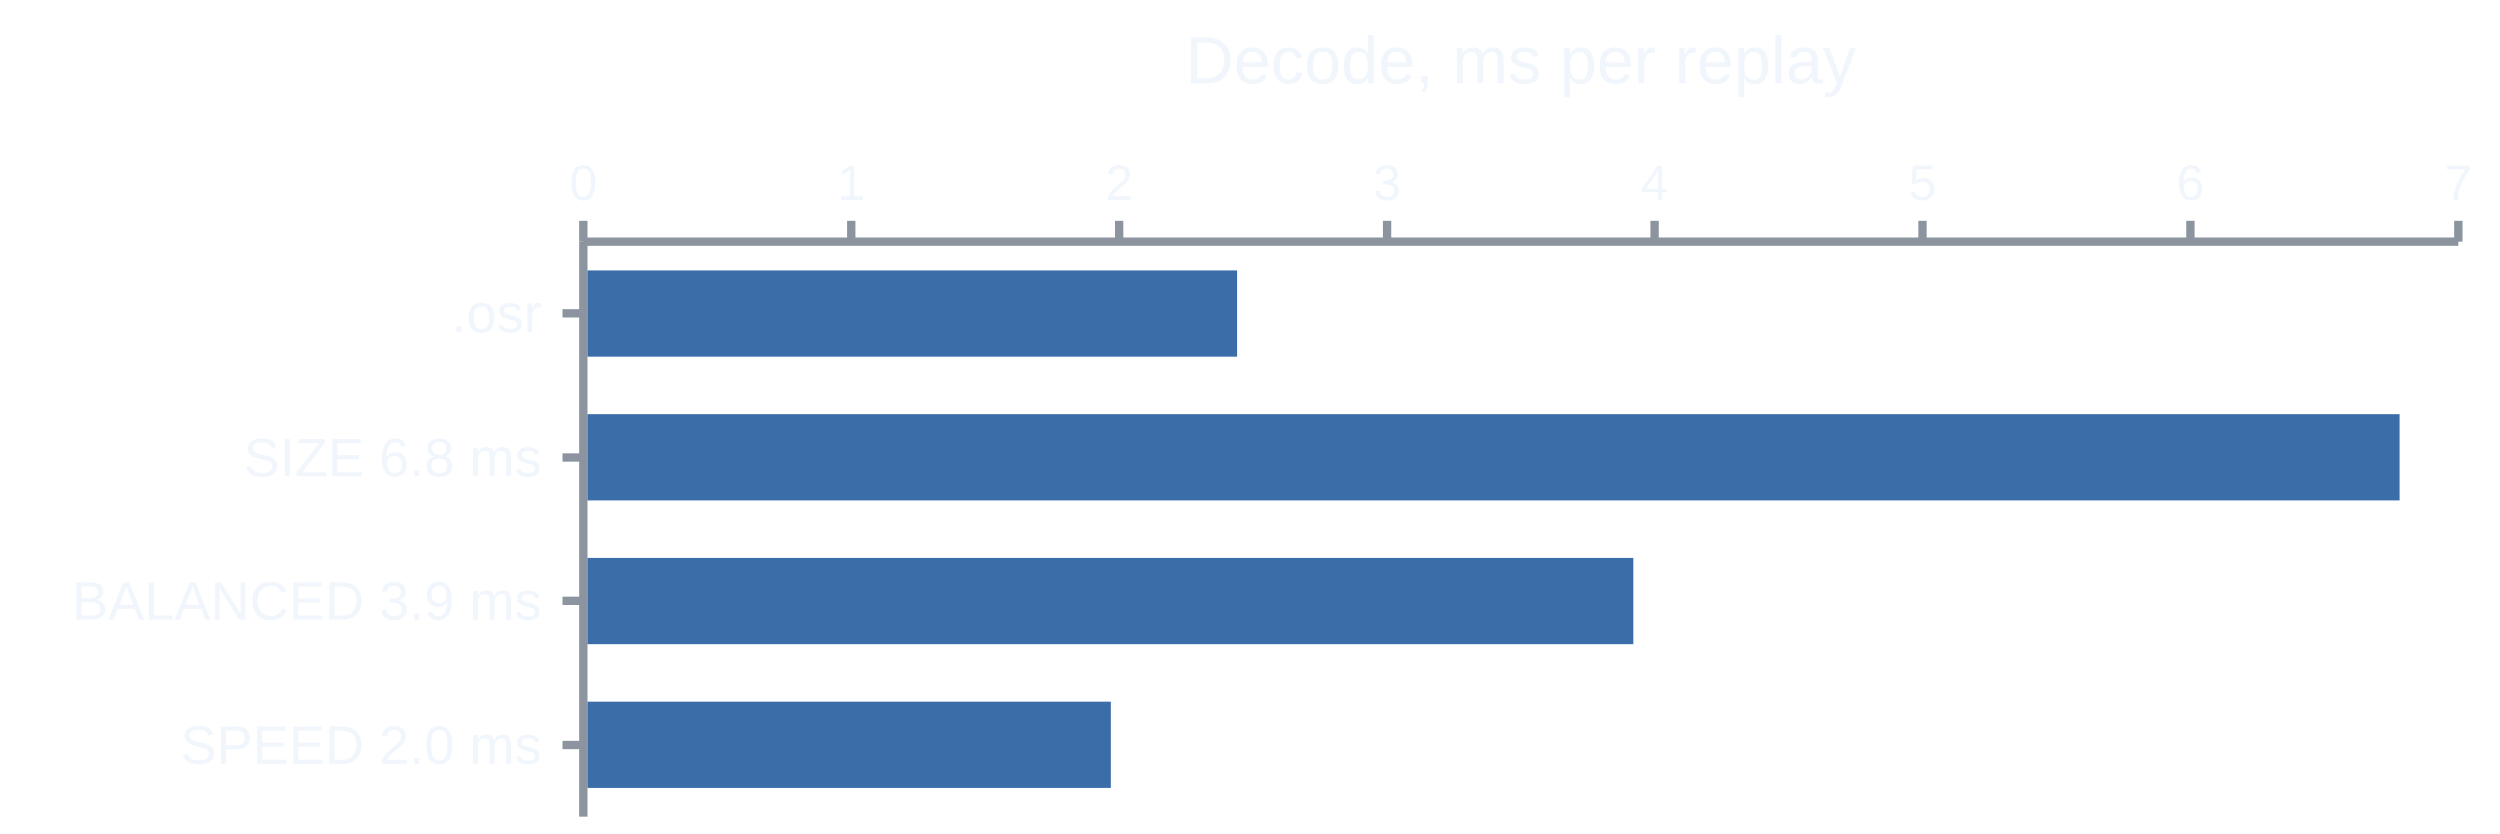
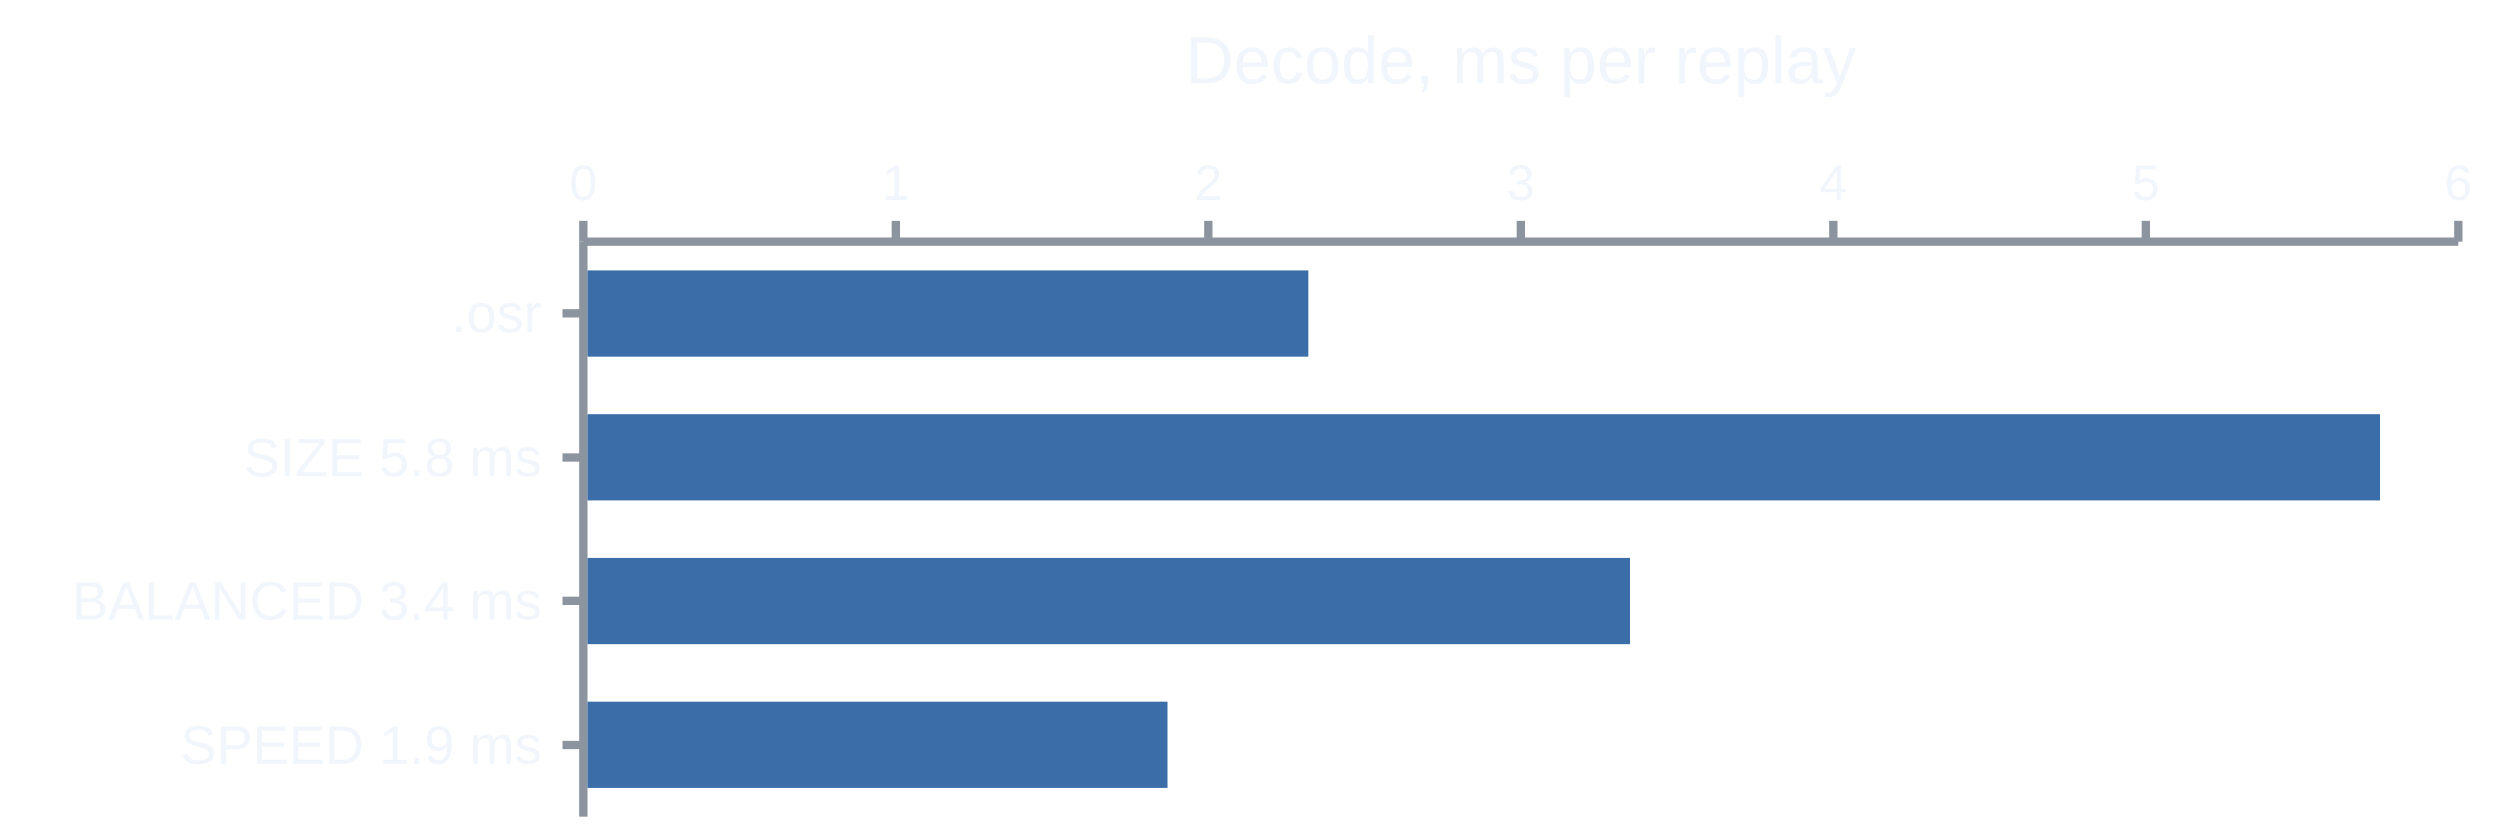
<svg xmlns="http://www.w3.org/2000/svg" width="600" height="200" viewBox="0 0 600 200" font-family="&quot;trebuchet ms&quot;, verdana, arial, sans-serif">
  <text x="365.0" y="20" font-size="16" fill="#f0f6fc" text-anchor="middle">Decode, ms per replay</text>
  <path d="M140 58H590M140 58V196" stroke="#8c959f" stroke-width="2" fill="none" />
  <path d="M140.0 58v-5" stroke="#8c959f" stroke-width="2" />
  <text x="140.0" y="48" font-size="12" fill="#f0f6fc" text-anchor="middle">0</text>
-   <path d="M204.3 58v-5" stroke="#8c959f" stroke-width="2" />
-   <text x="204.3" y="48" font-size="12" fill="#f0f6fc" text-anchor="middle">1</text>
-   <path d="M268.6 58v-5" stroke="#8c959f" stroke-width="2" />
-   <text x="268.6" y="48" font-size="12" fill="#f0f6fc" text-anchor="middle">2</text>
-   <path d="M332.9 58v-5" stroke="#8c959f" stroke-width="2" />
-   <text x="332.9" y="48" font-size="12" fill="#f0f6fc" text-anchor="middle">3</text>
-   <path d="M397.1 58v-5" stroke="#8c959f" stroke-width="2" />
-   <text x="397.1" y="48" font-size="12" fill="#f0f6fc" text-anchor="middle">4</text>
-   <path d="M461.4 58v-5" stroke="#8c959f" stroke-width="2" />
-   <text x="461.4" y="48" font-size="12" fill="#f0f6fc" text-anchor="middle">5</text>
-   <path d="M525.7 58v-5" stroke="#8c959f" stroke-width="2" />
-   <text x="525.7" y="48" font-size="12" fill="#f0f6fc" text-anchor="middle">6</text>
+   <path d="M215.0 58v-5" stroke="#8c959f" stroke-width="2" />
+   <text x="215.0" y="48" font-size="12" fill="#f0f6fc" text-anchor="middle">1</text>
+   <path d="M290.0 58v-5" stroke="#8c959f" stroke-width="2" />
+   <text x="290.0" y="48" font-size="12" fill="#f0f6fc" text-anchor="middle">2</text>
+   <path d="M365.0 58v-5" stroke="#8c959f" stroke-width="2" />
+   <text x="365.0" y="48" font-size="12" fill="#f0f6fc" text-anchor="middle">3</text>
+   <path d="M440.0 58v-5" stroke="#8c959f" stroke-width="2" />
+   <text x="440.0" y="48" font-size="12" fill="#f0f6fc" text-anchor="middle">4</text>
+   <path d="M515.0 58v-5" stroke="#8c959f" stroke-width="2" />
+   <text x="515.0" y="48" font-size="12" fill="#f0f6fc" text-anchor="middle">5</text>
  <path d="M590.0 58v-5" stroke="#8c959f" stroke-width="2" />
-   <text x="590.0" y="48" font-size="12" fill="#f0f6fc" text-anchor="middle">7</text>
+   <text x="590.0" y="48" font-size="12" fill="#f0f6fc" text-anchor="middle">6</text>
  <path d="M140 75.2h-5" stroke="#8c959f" stroke-width="2" />
  <text x="130" y="75.2" font-size="13" fill="#f0f6fc" text-anchor="end" dominant-baseline="central">.osr</text>
-   <rect x="141" y="64.9" width="155.9" height="20.7" fill="#3b6ea8" />
+   <rect x="141" y="64.9" width="173.0" height="20.7" fill="#3b6ea8" />
  <path d="M140 109.8h-5" stroke="#8c959f" stroke-width="2" />
-   <text x="130" y="109.8" font-size="13" fill="#f0f6fc" text-anchor="end" dominant-baseline="central">SIZE 6.8 ms</text>
-   <rect x="141" y="99.4" width="434.9" height="20.7" fill="#3b6ea8" />
+   <text x="130" y="109.8" font-size="13" fill="#f0f6fc" text-anchor="end" dominant-baseline="central">SIZE 5.8 ms</text>
+   <rect x="141" y="99.4" width="430.2" height="20.7" fill="#3b6ea8" />
  <path d="M140 144.2h-5" stroke="#8c959f" stroke-width="2" />
-   <text x="130" y="144.2" font-size="13" fill="#f0f6fc" text-anchor="end" dominant-baseline="central">BALANCED 3.9 ms</text>
-   <rect x="141" y="133.9" width="251.0" height="20.7" fill="#3b6ea8" />
+   <text x="130" y="144.2" font-size="13" fill="#f0f6fc" text-anchor="end" dominant-baseline="central">BALANCED 3.4 ms</text>
+   <rect x="141" y="133.9" width="250.2" height="20.7" fill="#3b6ea8" />
  <path d="M140 178.8h-5" stroke="#8c959f" stroke-width="2" />
-   <text x="130" y="178.8" font-size="13" fill="#f0f6fc" text-anchor="end" dominant-baseline="central">SPEED 2.0 ms</text>
-   <rect x="141" y="168.4" width="125.6" height="20.7" fill="#3b6ea8" />
+   <text x="130" y="178.8" font-size="13" fill="#f0f6fc" text-anchor="end" dominant-baseline="central">SPEED 1.9 ms</text>
+   <rect x="141" y="168.4" width="139.2" height="20.7" fill="#3b6ea8" />
</svg>
